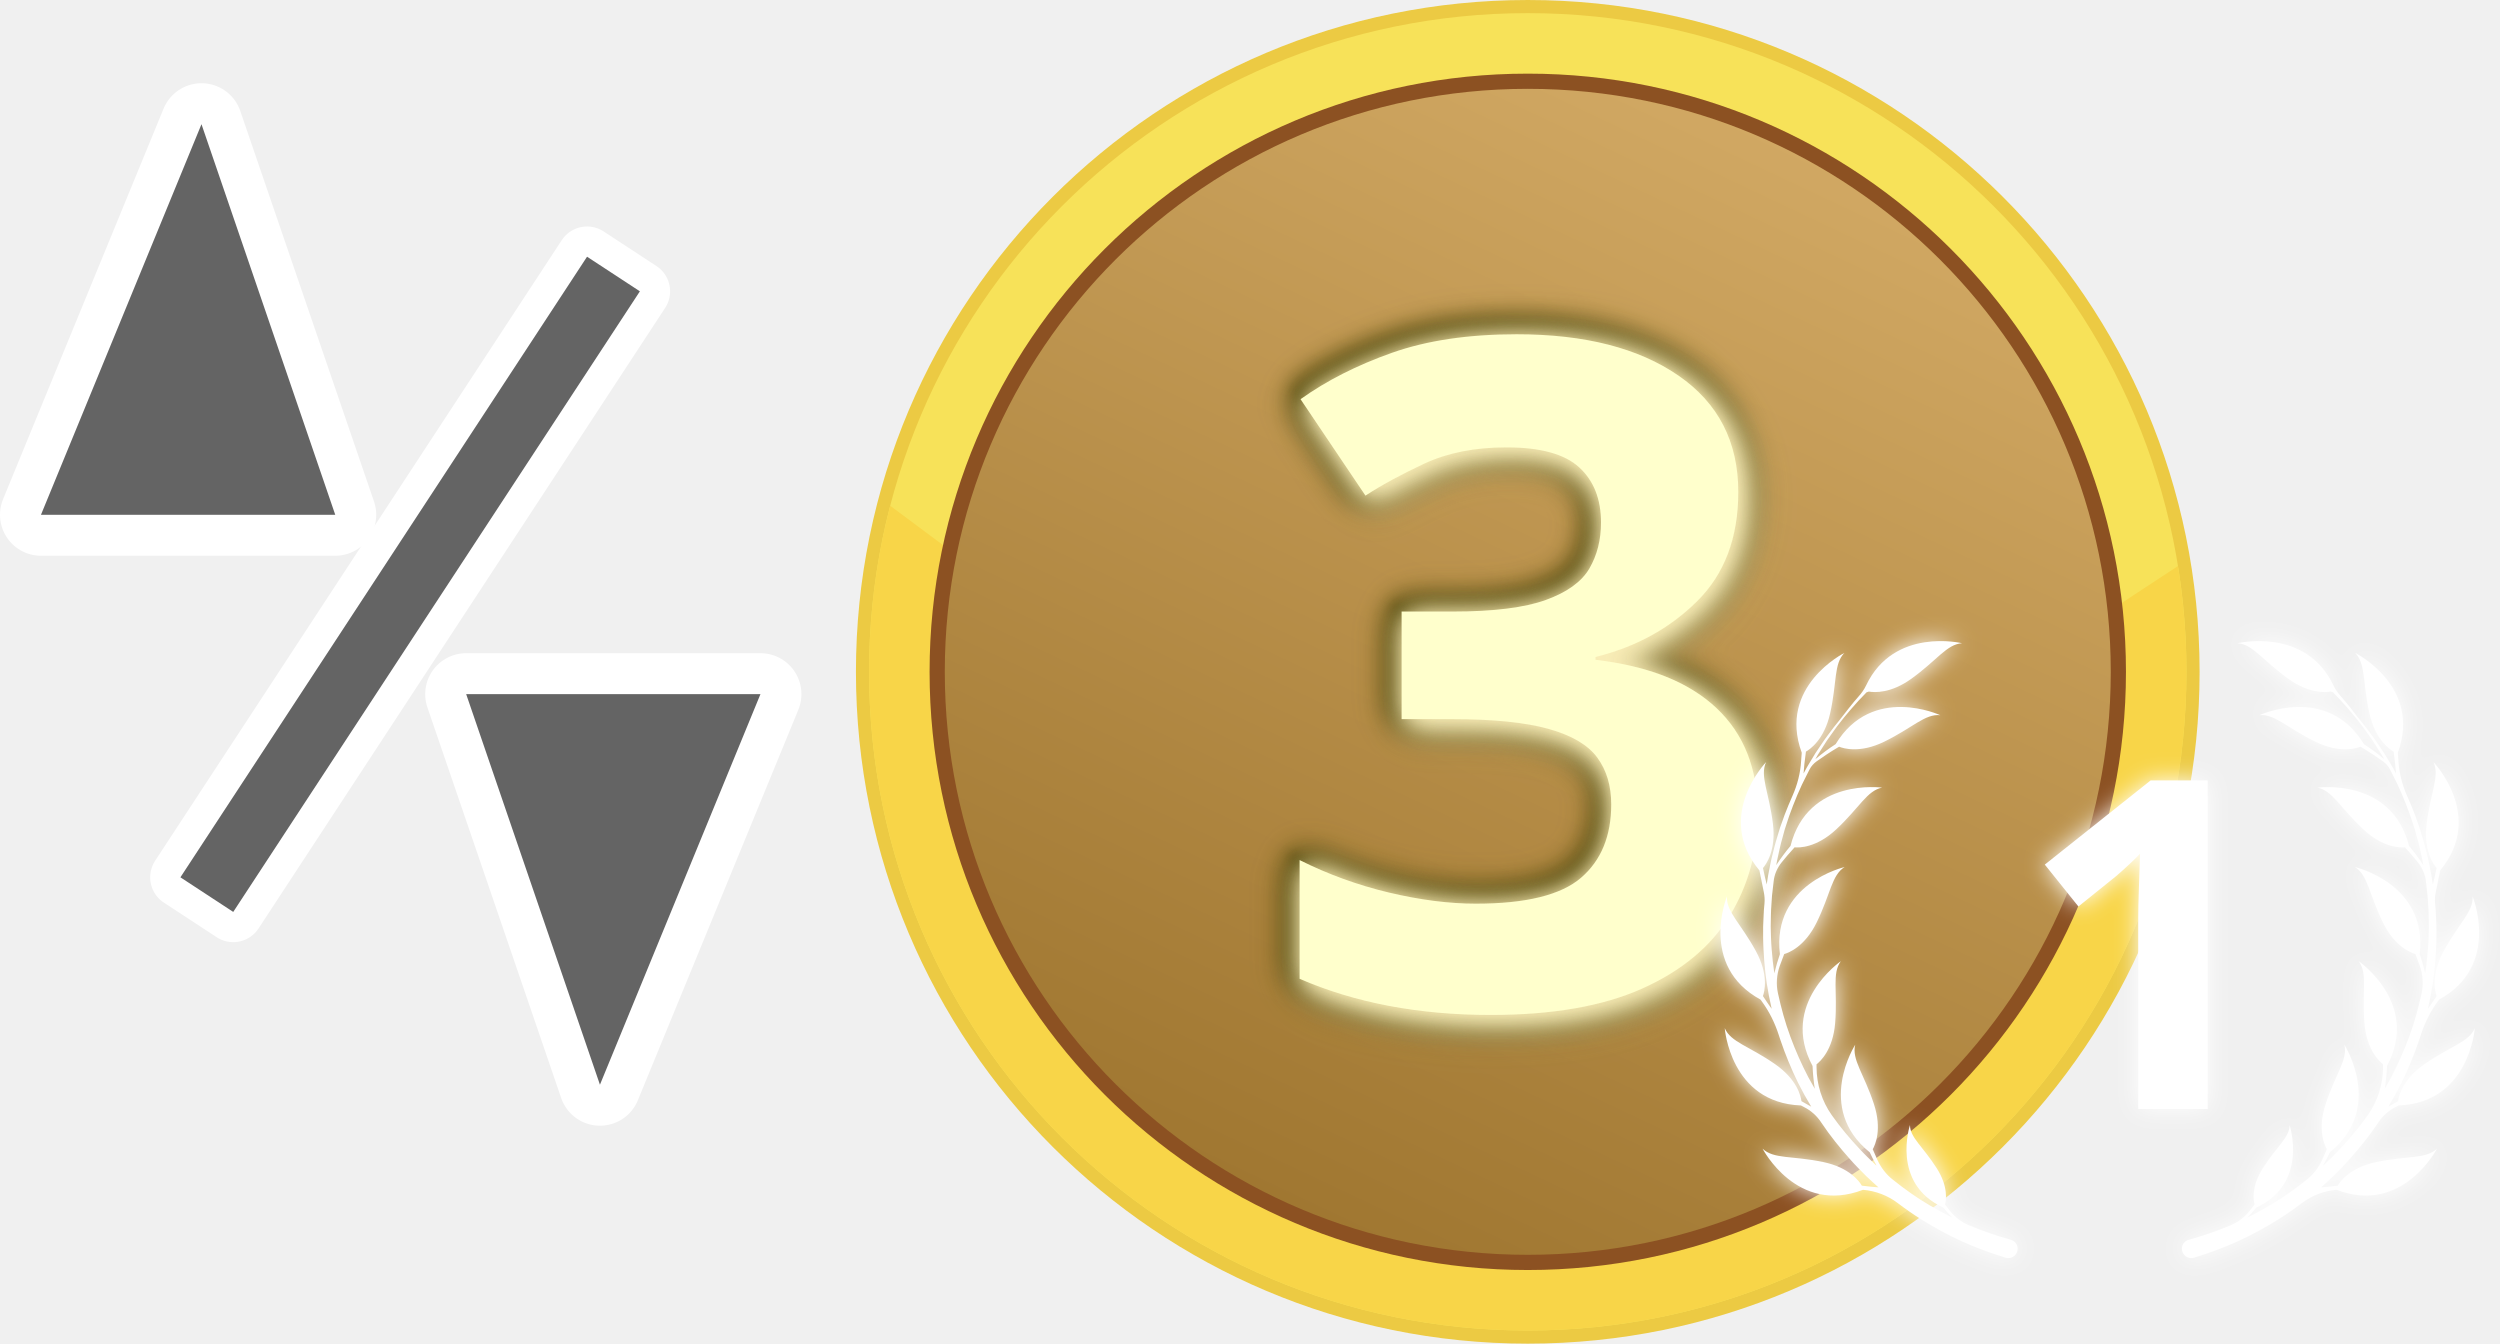
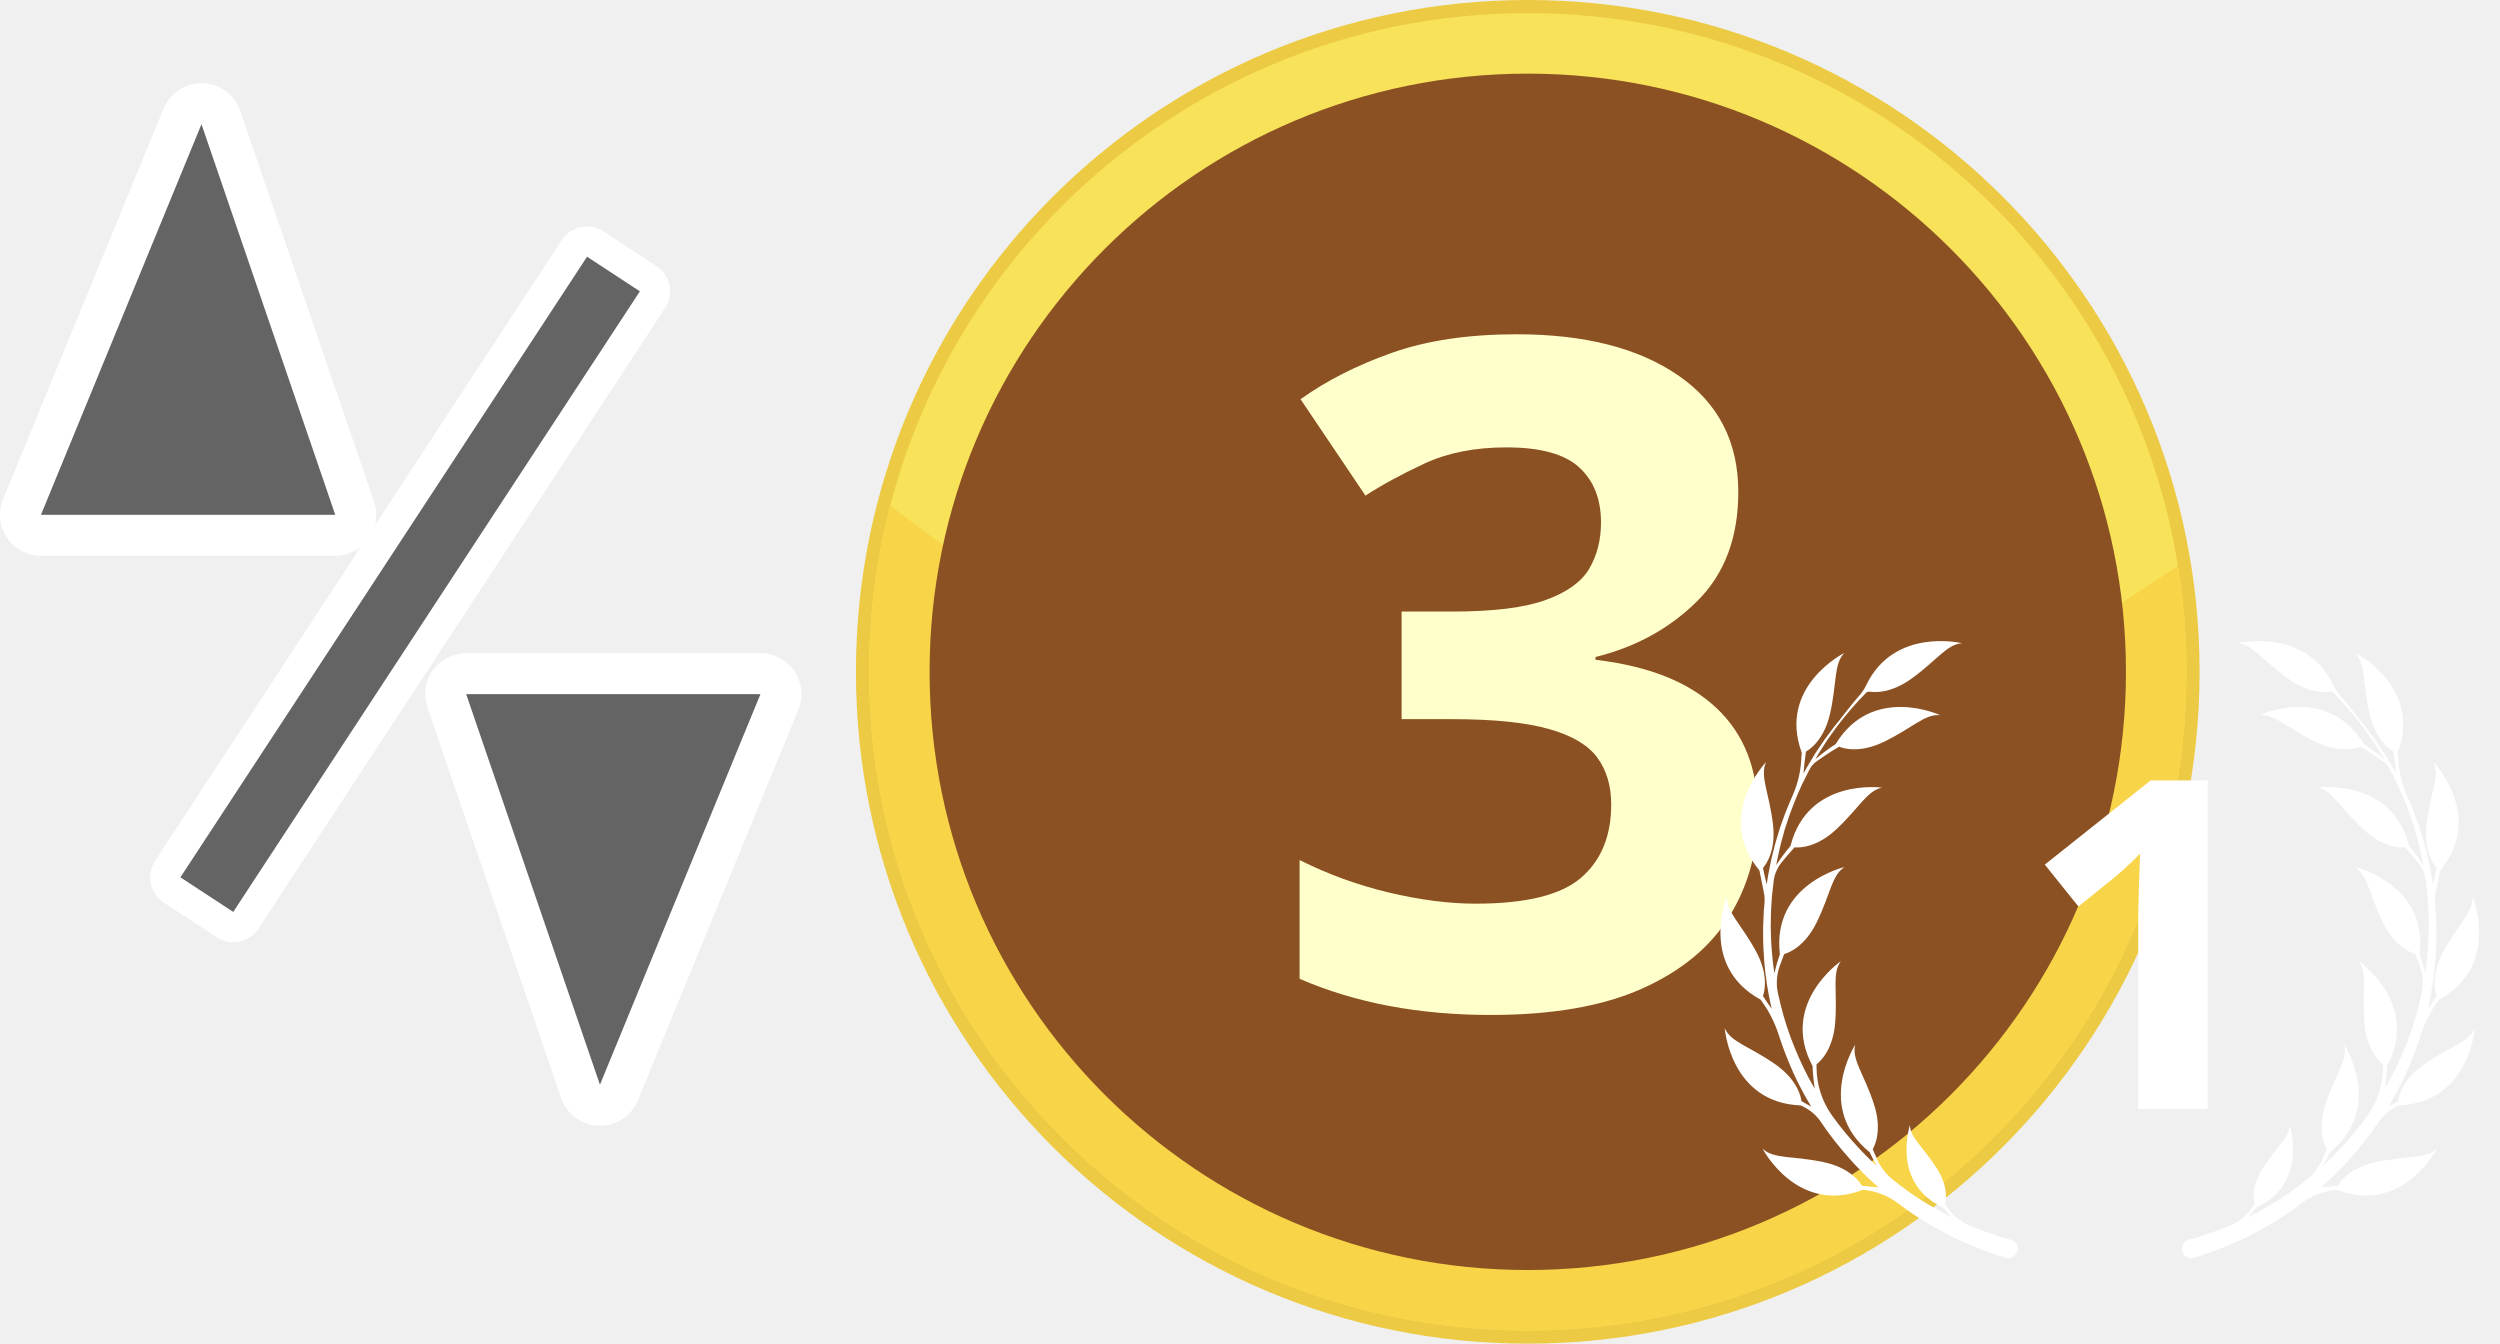
- <svg xmlns="http://www.w3.org/2000/svg" xmlns:xlink="http://www.w3.org/1999/xlink" width="204.553mm" height="109.939mm" viewBox="0 0 204.553 109.939" version="1.1" id="svg1">
-   <defs id="defs1">
-     <rect x="539.968" y="502.93" width="207.605" height="293.376" id="rect3" />
-     <rect x="174.466" y="734.902" width="463.943" height="104.29" id="rect2" />
-     <rect x="235.87" y="749.522" width="386.944" height="83.822" id="rect1" />
-     <linearGradient xlink:href="#linearGradient1" id="linearGradient2" x1="147.443" y1="491.292" x2="362.346" y2="36.929" gradientUnits="userSpaceOnUse" gradientTransform="matrix(0.09125905,0,0,0.09125905,91.74959,225.5805)" />
-     <linearGradient id="linearGradient1">
-       <stop style="stop-color:#9c732d;stop-opacity:1;" offset="0" id="stop1" />
-       <stop style="stop-color:#d3aa65;stop-opacity:1;" offset="1" id="stop2" />
-     </linearGradient>
-     <rect x="539.968" y="502.93" width="207.605" height="293.376" id="rect3-9" />
-     <filter style="color-interpolation-filters:sRGB" id="filter32" x="0" y="0" width="1" height="1">
-       <feComposite id="feComposite54" result="comp2" operator="over" in="fbSourceGraphic" in2="comp1" />
-     </filter>
-     <filter style="color-interpolation-filters:sRGB" id="filter70" x="-0.199" y="-0.141" width="1.397" height="1.283">
-       <feFlood result="flood" in="SourceGraphic" flood-opacity="1" flood-color="rgb(249,237,183)" id="feFlood69" />
-       <feGaussianBlur result="blur" in="SourceGraphic" stdDeviation="3" id="feGaussianBlur69" />
-       <feOffset result="offset" in="blur" dx="1" dy="1" id="feOffset69" />
-       <feComposite result="comp1" operator="in" in="flood" in2="offset" id="feComposite69" />
-       <feComposite result="fbSourceGraphic" operator="over" in="SourceGraphic" in2="comp1" id="feComposite70" />
-       <feColorMatrix result="fbSourceGraphicAlpha" in="fbSourceGraphic" values="0 0 0 -1 0 0 0 0 -1 0 0 0 0 -1 0 0 0 0 1 0" id="feColorMatrix70" />
-       <feFlood id="feFlood70" result="flood" in="fbSourceGraphic" flood-opacity="1" flood-color="rgb(249,237,183)" />
-       <feGaussianBlur id="feGaussianBlur70" result="blur" in="fbSourceGraphic" stdDeviation="3" />
-       <feOffset id="feOffset70" result="offset" in="blur" dx="1" dy="1" />
-       <feComposite id="feComposite71" result="comp1" operator="in" in="flood" in2="offset" />
-       <feComposite id="feComposite72" result="fbSourceGraphic" operator="over" in="fbSourceGraphic" in2="comp1" />
-       <feColorMatrix result="fbSourceGraphicAlpha" in="fbSourceGraphic" values="0 0 0 -1 0 0 0 0 -1 0 0 0 0 -1 0 0 0 0 1 0" id="feColorMatrix82" />
-       <feFlood id="feFlood82" result="flood" in="fbSourceGraphic" flood-opacity="1" flood-color="rgb(85,71,7)" />
-       <feGaussianBlur id="feGaussianBlur82" result="blur" in="fbSourceGraphic" stdDeviation="1" />
-       <feOffset id="feOffset82" result="offset" in="blur" dx="-1" dy="-1" />
-       <feComposite id="feComposite82" result="comp1" operator="in" in="flood" in2="offset" />
-       <feComposite id="feComposite83" result="fbSourceGraphic" operator="over" in="fbSourceGraphic" in2="comp1" />
-       <feColorMatrix result="fbSourceGraphicAlpha" in="fbSourceGraphic" values="0 0 0 -1 0 0 0 0 -1 0 0 0 0 -1 0 0 0 0 1 0" id="feColorMatrix83" />
-       <feFlood id="feFlood83" result="flood" in="fbSourceGraphic" flood-opacity="1" flood-color="rgb(85,71,7)" />
-       <feGaussianBlur id="feGaussianBlur83" result="blur" in="fbSourceGraphic" stdDeviation="1" />
-       <feOffset id="feOffset83" result="offset" in="blur" dx="-1" dy="-1" />
-       <feComposite id="feComposite84" result="comp1" operator="in" in="flood" in2="offset" />
-       <feComposite id="feComposite85" result="comp2" operator="over" in="fbSourceGraphic" in2="comp1" />
-     </filter>
-     <filter style="color-interpolation-filters:sRGB" id="filter88" x="-0.028" y="-0.034" width="1.055" height="1.068">
-       <feFlood result="flood" in="SourceGraphic" flood-opacity="1" flood-color="rgb(85,71,7)" id="feFlood87" />
-       <feGaussianBlur result="blur" in="SourceGraphic" stdDeviation="1" id="feGaussianBlur87" />
-       <feOffset result="offset" in="blur" dx="0" dy="0" id="feOffset87" />
-       <feComposite result="comp1" operator="in" in="offset" in2="flood" id="feComposite87" />
-       <feComposite result="comp2" operator="over" in="SourceGraphic" in2="comp1" id="feComposite88" />
-     </filter>
-     <filter style="color-interpolation-filters:sRGB" id="filter88-8" x="-0.036" y="-0.045" width="1.073" height="1.09">
-       <feFlood result="flood" in="SourceGraphic" flood-opacity="1" flood-color="rgb(85,71,7)" id="feFlood87-8" />
-       <feGaussianBlur result="blur" in="SourceGraphic" stdDeviation="1" id="feGaussianBlur87-1" />
-       <feOffset result="offset" in="blur" dx="0" dy="0" id="feOffset87-7" />
-       <feComposite result="comp1" operator="in" in="offset" in2="flood" id="feComposite87-2" />
-       <feComposite result="comp2" operator="over" in="SourceGraphic" in2="comp1" id="feComposite88-3" />
-     </filter>
-     <rect x="539.968" y="502.93" width="207.605" height="293.376" id="rect3-0" />
-     <rect x="539.968" y="502.93" width="207.605" height="293.376" id="rect3-9-4" />
-     <filter style="color-interpolation-filters:sRGB" id="filter70-8" x="-0.199" y="-0.141" width="1.397" height="1.283">
-       <feFlood result="flood" in="SourceGraphic" flood-opacity="1" flood-color="rgb(249,237,183)" id="feFlood69-0" />
-       <feGaussianBlur result="blur" in="SourceGraphic" stdDeviation="3" id="feGaussianBlur69-3" />
-       <feOffset result="offset" in="blur" dx="1" dy="1" id="feOffset69-9" />
-       <feComposite result="comp1" operator="in" in="flood" in2="offset" id="feComposite69-4" />
-       <feComposite result="fbSourceGraphic" operator="over" in="SourceGraphic" in2="comp1" id="feComposite70-5" />
-       <feColorMatrix result="fbSourceGraphicAlpha" in="fbSourceGraphic" values="0 0 0 -1 0 0 0 0 -1 0 0 0 0 -1 0 0 0 0 1 0" id="feColorMatrix70-1" />
-       <feFlood id="feFlood70-1" result="flood" in="fbSourceGraphic" flood-opacity="1" flood-color="rgb(249,237,183)" />
-       <feGaussianBlur id="feGaussianBlur70-0" result="blur" in="fbSourceGraphic" stdDeviation="3" />
-       <feOffset id="feOffset70-7" result="offset" in="blur" dx="1" dy="1" />
-       <feComposite id="feComposite71-0" result="comp1" operator="in" in="flood" in2="offset" />
-       <feComposite id="feComposite72-4" result="fbSourceGraphic" operator="over" in="fbSourceGraphic" in2="comp1" />
-       <feColorMatrix result="fbSourceGraphicAlpha" in="fbSourceGraphic" values="0 0 0 -1 0 0 0 0 -1 0 0 0 0 -1 0 0 0 0 1 0" id="feColorMatrix82-5" />
-       <feFlood id="feFlood82-1" result="flood" in="fbSourceGraphic" flood-opacity="1" flood-color="rgb(85,71,7)" />
-       <feGaussianBlur id="feGaussianBlur82-4" result="blur" in="fbSourceGraphic" stdDeviation="1" />
-       <feOffset id="feOffset82-2" result="offset" in="blur" dx="-1" dy="-1" />
-       <feComposite id="feComposite82-4" result="comp1" operator="in" in="flood" in2="offset" />
-       <feComposite id="feComposite83-0" result="fbSourceGraphic" operator="over" in="fbSourceGraphic" in2="comp1" />
-       <feColorMatrix result="fbSourceGraphicAlpha" in="fbSourceGraphic" values="0 0 0 -1 0 0 0 0 -1 0 0 0 0 -1 0 0 0 0 1 0" id="feColorMatrix83-6" />
-       <feFlood id="feFlood83-7" result="flood" in="fbSourceGraphic" flood-opacity="1" flood-color="rgb(85,71,7)" />
-       <feGaussianBlur id="feGaussianBlur83-1" result="blur" in="fbSourceGraphic" stdDeviation="1" />
-       <feOffset id="feOffset83-5" result="offset" in="blur" dx="-1" dy="-1" />
-       <feComposite id="feComposite84-9" result="comp1" operator="in" in="flood" in2="offset" />
-       <feComposite id="feComposite85-1" result="comp2" operator="over" in="fbSourceGraphic" in2="comp1" />
-     </filter>
-     <linearGradient xlink:href="#linearGradient1" id="linearGradient2-4" x1="147.443" y1="491.292" x2="362.346" y2="36.929" gradientUnits="userSpaceOnUse" gradientTransform="matrix(0.2147263,0,0,0.2147263,49.03546,139.9497)" />
-     <rect x="539.968" y="502.93" width="207.605" height="293.376" id="rect3-9-8" />
-     <filter style="color-interpolation-filters:sRGB" id="filter70-1" x="-0.199" y="-0.141" width="1.397" height="1.283">
-       <feFlood result="flood" in="SourceGraphic" flood-opacity="1" flood-color="rgb(249,237,183)" id="feFlood69-2" />
-       <feGaussianBlur result="blur" in="SourceGraphic" stdDeviation="3" id="feGaussianBlur69-9" />
-       <feOffset result="offset" in="blur" dx="1" dy="1" id="feOffset69-6" />
-       <feComposite result="comp1" operator="in" in="flood" in2="offset" id="feComposite69-5" />
-       <feComposite result="fbSourceGraphic" operator="over" in="SourceGraphic" in2="comp1" id="feComposite70-2" />
-       <feColorMatrix result="fbSourceGraphicAlpha" in="fbSourceGraphic" values="0 0 0 -1 0 0 0 0 -1 0 0 0 0 -1 0 0 0 0 1 0" id="feColorMatrix70-3" />
-       <feFlood id="feFlood70-9" result="flood" in="fbSourceGraphic" flood-opacity="1" flood-color="rgb(249,237,183)" />
-       <feGaussianBlur id="feGaussianBlur70-9" result="blur" in="fbSourceGraphic" stdDeviation="3" />
-       <feOffset id="feOffset70-4" result="offset" in="blur" dx="1" dy="1" />
-       <feComposite id="feComposite71-6" result="comp1" operator="in" in="flood" in2="offset" />
-       <feComposite id="feComposite72-7" result="fbSourceGraphic" operator="over" in="fbSourceGraphic" in2="comp1" />
-       <feColorMatrix result="fbSourceGraphicAlpha" in="fbSourceGraphic" values="0 0 0 -1 0 0 0 0 -1 0 0 0 0 -1 0 0 0 0 1 0" id="feColorMatrix82-2" />
-       <feFlood id="feFlood82-0" result="flood" in="fbSourceGraphic" flood-opacity="1" flood-color="rgb(85,71,7)" />
-       <feGaussianBlur id="feGaussianBlur82-6" result="blur" in="fbSourceGraphic" stdDeviation="1" />
-       <feOffset id="feOffset82-1" result="offset" in="blur" dx="-1" dy="-1" />
-       <feComposite id="feComposite82-5" result="comp1" operator="in" in="flood" in2="offset" />
-       <feComposite id="feComposite83-4" result="fbSourceGraphic" operator="over" in="fbSourceGraphic" in2="comp1" />
-       <feColorMatrix result="fbSourceGraphicAlpha" in="fbSourceGraphic" values="0 0 0 -1 0 0 0 0 -1 0 0 0 0 -1 0 0 0 0 1 0" id="feColorMatrix83-64" />
-       <feFlood id="feFlood83-75" result="flood" in="fbSourceGraphic" flood-opacity="1" flood-color="rgb(85,71,7)" />
-       <feGaussianBlur id="feGaussianBlur83-5" result="blur" in="fbSourceGraphic" stdDeviation="1" />
-       <feOffset id="feOffset83-6" result="offset" in="blur" dx="-1" dy="-1" />
-       <feComposite id="feComposite84-4" result="comp1" operator="in" in="flood" in2="offset" />
-       <feComposite id="feComposite85-11" result="comp2" operator="over" in="fbSourceGraphic" in2="comp1" />
-     </filter>
-   </defs>
+ <svg xmlns="http://www.w3.org/2000/svg" width="204.553mm" height="109.939mm" viewBox="0 0 204.553 109.939" version="1.1" id="svg1">
  <g id="layer1" transform="translate(-4.829453,-153.0826)">
    <path fill="#ecca43" fill-rule="nonzero" d="m 104.005,139.95 c 15.178,0 28.921,6.154 38.869,16.101 9.947,9.947 16.101,23.691 16.101,38.869 0,15.178 -6.154,28.921 -16.101,38.869 -9.947,9.947 -23.691,16.1 -38.869,16.1 -15.178,0 -28.921,-6.154 -38.869,-16.1 -9.947,-9.947 -16.101,-23.691 -16.101,-38.869 0,-15.178 6.154,-28.921 16.101,-38.869 9.947,-9.947 23.69,-16.101 38.869,-16.101 z" id="path1-7" style="stroke-width:0.215" transform="translate(25.82791,13.13284)" />
    <ellipse fill="#f7e259" cx="104.005" cy="194.919" rx="53.895" ry="53.894" id="ellipse1" style="stroke-width:0.215" transform="translate(25.82791,13.13284)" />
    <path fill="#f8d548" d="m 157.204,186.264 a 54.259,54.259 0 0 1 0.695,8.655 c 0,29.764 -24.129,53.894 -53.894,53.894 -29.765,0 -53.895,-24.13 -53.895,-53.894 0,-4.693 0.601,-9.245 1.729,-13.586 l 52.916,39.397 z" id="path2" style="stroke-width:0.215" transform="translate(25.82791,13.13284)" />
    <path fill="#d7925b" fill-rule="nonzero" d="m 104.005,145.975 c 13.514,0 25.751,5.479 34.609,14.336 8.857,8.857 14.336,21.094 14.336,34.608 0,13.515 -5.479,25.752 -14.336,34.609 -8.858,8.857 -21.095,14.336 -34.609,14.336 -13.514,0 -25.751,-5.479 -34.608,-14.336 -8.857,-8.857 -14.336,-21.095 -14.336,-34.609 0,-13.514 5.479,-25.751 14.336,-34.608 8.857,-8.857 21.094,-14.336 34.608,-14.336 z" id="path3" style="fill:#8c5122;fill-opacity:1;stroke-width:0.248" transform="translate(25.82791,13.13284)" />
    <circle fill="#eda140" cx="104.006" cy="194.919" r="47.701" id="circle3" style="fill:url(#linearGradient2-4);fill-opacity:1;stroke-width:0.248" transform="translate(25.82791,13.13284)" />
    <text xml:space="preserve" transform="matrix(0.3793972,0,0,0.3793972,-114.6006,-19.86601)" id="text3-5" style="font-style:normal;font-variant:normal;font-weight:bold;font-stretch:normal;font-size:200px;font-family:Cinzel;-inkscape-font-specification:'Cinzel, Bold';font-variant-ligatures:normal;font-variant-caps:normal;font-variant-numeric:normal;font-variant-east-asian:normal;text-align:center;white-space:pre;shape-inside:url(#rect3-9-8);display:inline;fill:#ffffcc;fill-opacity:1;stroke:none;stroke-width:3.78;stroke-linejoin:round;stroke-dasharray:none;stroke-opacity:1;filter:url(#filter70-1)">
      <tspan x="587.47" y="672.737" id="tspan2">3</tspan>
    </text>
    <text xml:space="preserve" transform="scale(0.2645833)" id="text1" style="white-space:pre;shape-inside:url(#rect1);display:inline;fill:#028000;fill-opacity:1;stroke:none;stroke-width:30;stroke-linejoin:round" />
    <g id="g4" style="filter:url(#filter88-8)" transform="matrix(0.9423551,0,0,0.9423551,12.1225,75.83749)">
      <g id="g2" transform="matrix(0.09950127,0,0,0.09950127,-46.66459,115.6002)">
        <g id="group-R5">
          <path id="path7" d="m 18800.8,15570 c -145,-101.1 -168.4,-211.2 -172.1,-241.7 -23,-13.6 -44.4,-25.6 -64,-36.2 30.7,51.2 59.8,103.3 86.5,156.5 44.4,90.8 82.9,184.2 115.2,279.7 3.6,10.5 7.1,21 10.5,31.5 25.1,78.6 61.5,153.2 110.1,219.8 3.3,4.4 6.5,8.9 9.6,13.3 l -0.1,-0.1 c 406.1,222.3 219.8,675.5 219.8,675.5 6.1,-100.1 -90.5,-176.4 -189.8,-358.9 -84.4,-155.3 -56.1,-264.2 -45.8,-293.2 -20.8,-32 -40.2,-60.1 -57,-83.4 6.7,29.2 12.8,58.5 18.5,87.8 19.3,98.8 30,199.1 34.9,299.4 l 1.6,37.7 c 0.7,12.5 1.1,25 0.9,37.6 l -0.1,75.3 c -0.6,25.1 -2.2,50.1 -3.2,75.2 -0.7,12.5 -0.9,25.1 -2,37.6 l -3.5,37.4 v 0 c -2.2,24.8 -0.9,49.9 4.1,74.3 l 29,143.2 v -0.1 c 296,355.9 -43.7,709 -43.7,709 42.4,-90.8 -19.3,-197.3 -44.7,-403.5 -21.5,-175.5 44.8,-266.3 65.1,-289.5 -8.4,-41.6 -17,-77.9 -24.7,-107.5 l -3.3,23.3 c -2.9,24.9 -8.7,49.3 -13.2,74 l -7.1,36.8 c -2.3,12.3 -4.7,24.6 -7.9,36.7 -12.1,48.6 -23.1,97.4 -38.6,145.1 l -10.9,35.9 -5.4,17.9 -6.3,17.7 -25.2,70.6 c -16,41 -32.7,81.8 -50.6,122 -32,72.2 -52,149.4 -56.4,228.2 -1.1,18.3 -2.5,36.3 -4.3,53.9 l 0.1,-0.1 c 159.3,434.6 -279.3,653.2 -279.3,653.2 70.5,-71.3 48.1,-192.4 93.4,-395.1 38.7,-172.5 131.7,-235.8 158.5,-250.9 8.5,-59 13.1,-108.4 15.5,-143 -0.7,1.2 -1.3,2.5 -2,3.7 l -17.7,33 c -5.9,10.9 -12.8,21.4 -19.1,32.1 l -38.7,64 -41.7,62 c -7.1,10.3 -13.8,20.8 -21.1,30.9 l -22.3,29.9 c -23,32 -47.3,62.9 -72.5,93.2 l 0.1,-0.1 c -35.1,44.5 -83.1,108.6 -124.8,155 -19.6,21.7 -36.8,45.6 -49.3,72.1 -182.5,384.6 -628.1,276.5 -628.1,276.5 100.1,-6.4 163.8,-111.8 332.5,-232.9 133.4,-95.8 239.1,-90.1 277.6,-83.5 4.6,-1.5 10.2,-3.3 14.9,-4.8 l 51,-53.4 c 66.6,-73.3 130.4,-149.2 186.2,-231 l 21.4,-30.2 c 6.9,-10.3 13.4,-20.8 20.1,-31.2 l 39.7,-62.6 16.8,-29.4 c -44.3,37.6 -88.9,70.4 -133.1,98.8 l 0.2,-0.1 c -240.3,395.7 -684.7,189.3 -684.7,189.3 99.7,10.6 180.3,-82.5 367,-173.5 159,-77.4 266.5,-44.2 295,-32.6 63.6,-37.3 116.5,-73.8 147.1,-95.8 19.3,-13.9 35.6,-31.8 46.4,-53 0,-0.1 0.1,-0.2 0.1,-0.3 l 16.7,-33.1 c 46.1,-87.3 83.2,-179 116.6,-271.7 l 23.1,-70.1 5.8,-17.6 4.8,-17.8 9.8,-35.6 c 14.1,-47.2 23.7,-95.6 34.3,-143.6 2.9,-11.9 4.9,-24.1 6.9,-36.2 l 0.1,-0.7 c -30,46.1 -61.5,88.2 -93.7,126.3 l 0.1,-0.1 c -114,448.7 -599.4,381.3 -599.4,381.3 98.5,-19 148.4,-131.6 300.3,-273.2 129.3,-120.6 241.8,-120.3 272.5,-117.5 34.8,-37.9 63.3,-71.8 84.4,-98 29.2,-36.4 48.5,-80.2 52.8,-126.6 0,-0.3 0,-0.5 0,-0.8 l 8.4,-73.2 2.1,-18.3 1.2,-18.4 2.4,-36.8 2.4,-36.7 c 0.9,-12.3 0.7,-24.5 1.1,-36.8 0.4,-24.6 1.3,-49.1 1.2,-73.6 l -1.8,-73.6 c -0.1,-12.2 -0.8,-24.5 -1.7,-36.7 l -2.6,-36.7 c -4,-52.9 -9.6,-105.8 -17.3,-158.3 -10.5,44.1 -22.7,86.1 -36.5,125.6 l 0.1,-0.1 c 53.6,459.8 -423.8,570.1 -423.8,570.1 85.2,-52.9 91.6,-175.9 182.9,-362.4 77.8,-158.8 183,-198.7 212.6,-207.1 11.4,-28.6 21.2,-55 29.4,-78.4 20.2,-57.5 24.5,-119.6 11.4,-179 -0.1,-0.3 -0.2,-0.7 -0.3,-0.9 -20.9,-95.6 -46.7,-190.1 -80.7,-281.7 -33.8,-91.7 -73.2,-181.1 -118.3,-267.6 -13.4,-25 -27.4,-49.7 -41.8,-74.3 8.3,51.9 13,101.8 14.8,149.7 v -0.2 c 218.4,408.2 -185.4,685.8 -185.4,685.8 59.9,-80.5 20.8,-197.2 37.4,-404.3 14.2,-176.2 97.5,-251.9 122,-270.5 0,-6.8 0,-13.4 -0.1,-19.9 -0.6,-112.1 -34.9,-221.8 -99.9,-313.1 -0.3,-0.5 -0.6,-0.9 -0.9,-1.4 -56.2,-79.6 -119.3,-153.9 -185.8,-224.7 -17,-17.3 -33,-35.6 -50.8,-52.1 l -52.6,-50.5 c -0.8,0.7 -0.6,0.5 -1.4,1.2 16,28.4 30.4,56.7 43.4,84.5 v -0.1 c 359.5,291.6 94.9,704 94.9,704 23.9,-97.4 -57.4,-189.8 -122.2,-387.2 -55.2,-167.9 -7.8,-269.9 7.5,-296.6 -10.6,-25.4 -20.8,-48.7 -30.4,-69.4 -23.3,-50.8 -57.6,-96 -101.7,-130.4 -0.2,-0.2 -0.5,-0.4 -0.7,-0.5 -75.8,-60.5 -154.8,-117 -238.3,-166 -48.6,-28.7 -98.2,-55.6 -148.7,-80.7 21.1,21.6 40.6,43.5 58.5,65.3 l -0.1,-0.1 c 344.4,158.9 217.6,539.8 217.6,539.8 -0.6,-82.1 -83.8,-139.1 -175.2,-282.7 -77.8,-122.1 -60.8,-212.7 -54,-237 -11.2,-14.9 -21.9,-28.7 -31.9,-41.2 -32.9,-41.2 -75.3,-74.1 -123.8,-94.6 -0.3,-0.1 -0.5,-0.3 -0.7,-0.3 -89.2,-37.4 -180.6,-68.9 -273.5,-94.7 l -1.1,-0.3 h -0.2 c -25.2,-7.2 -43.8,-29.6 -44.4,-55.8 -1,-44.8 40.4,-73.3 79.1,-61.5 97.6,29.8 193.3,65.6 286.2,107.3 92.8,42.2 182.2,91.4 268.3,145.4 51.9,32.4 102.1,67.5 150.7,104.5 66,50.3 145.3,80.2 228.1,87.3 h -0.2 c 432.2,-165.9 657.4,269.3 657.4,269.3 -72.4,-69.4 -193.1,-45.1 -396.5,-87.5 -173,-36 -237.8,-128 -253.2,-154.6 -41.6,-5.4 -78.4,-8.8 -108.7,-11.1 27.5,24.2 54.1,49.4 80.9,74.3 l 53.5,54.1 c 18.1,17.7 34.4,37.2 51.6,55.7 67.4,75.6 131.1,154.7 187.3,238.8 1.1,1.7 2.3,3.4 3.4,5.1 27.6,41.2 65.3,74.5 109.5,97 7.2,3.6 14.3,7.4 21.4,11.1 l -0.1,-0.1 c 462.6,17.3 498.5,506 498.5,506 -39.2,-92.2 -159.8,-117.3 -330.1,-236.2" style="fill:#ffffff;fill-opacity:1;fill-rule:nonzero;stroke:none" transform="matrix(0.1333333,0,0,-0.1333333,0,2666.667)" />
          <path id="path8" d="m 14551.8,15570 c 145,-101.1 168.4,-211.2 172.1,-241.7 23,-13.6 44.4,-25.6 64,-36.2 -30.7,51.2 -59.7,103.3 -86.5,156.5 -44.4,90.8 -82.8,184.2 -115.2,279.7 -3.6,10.5 -7.1,21 -10.4,31.5 -25.2,78.6 -61.6,153.2 -110.2,219.8 -3.2,4.4 -6.4,8.9 -9.6,13.3 l 0.1,-0.1 c -406.1,222.3 -219.7,675.5 -219.7,675.5 -6.2,-100.1 90.4,-176.4 189.7,-358.9 84.4,-155.3 56.1,-264.2 45.8,-293.2 20.8,-32 40.2,-60.1 57,-83.4 -6.6,29.2 -12.8,58.5 -18.5,87.8 -19.3,98.8 -30,199.1 -34.9,299.4 l -1.6,37.7 c -0.7,12.5 -1.1,25 -0.9,37.6 l 0.1,75.3 c 0.6,25.1 2.2,50.1 3.2,75.2 0.7,12.5 0.9,25.1 2,37.6 l 3.5,37.4 v 0 c 2.3,24.8 0.9,49.9 -4.1,74.3 l -29,143.2 v -0.1 c -296,355.9 43.7,709 43.7,709 -42.4,-90.8 19.4,-197.3 44.7,-403.5 21.5,-175.5 -44.8,-266.3 -65.1,-289.5 8.4,-41.6 17.1,-77.9 24.7,-107.5 l 3.3,23.3 c 2.9,24.9 8.7,49.3 13.2,74 l 7.1,36.8 c 2.3,12.3 4.7,24.6 7.9,36.7 12.1,48.6 23.2,97.4 38.7,145.1 l 10.8,35.9 5.4,17.9 6.3,17.7 25.3,70.6 c 15.9,41 32.6,81.8 50.5,122 32.1,72.2 52,149.4 56.5,228.2 1,18.3 2.4,36.3 4.2,53.9 l -0.1,-0.1 c -159.3,434.6 279.3,653.2 279.3,653.2 -70.5,-71.3 -48.1,-192.4 -93.4,-395.1 -38.7,-172.5 -131.6,-235.8 -158.5,-250.9 -8.5,-59 -13.1,-108.4 -15.5,-143 0.7,1.2 1.3,2.5 2,3.7 l 17.8,33 c 5.8,10.9 12.7,21.4 19,32.1 l 38.7,64 41.8,62 c 7,10.3 13.8,20.8 21,30.9 l 22.3,29.9 c 23.1,32 47.3,62.9 72.5,93.2 l -0.1,-0.1 c 35.1,44.5 83.1,108.6 124.8,155 19.6,21.7 36.8,45.6 49.3,72.1 182.5,384.6 628.1,276.5 628.1,276.5 -100,-6.4 -163.8,-111.8 -332.5,-232.9 -133.4,-95.8 -239.1,-90.1 -277.6,-83.5 -4.6,-1.5 -10.2,-3.3 -14.8,-4.8 l -51.1,-53.4 c -66.5,-73.3 -130.4,-149.2 -186.1,-231 l -21.5,-30.2 c -6.9,-10.3 -13.4,-20.8 -20.1,-31.2 l -39.7,-62.6 -16.8,-29.4 c 44.3,37.6 88.9,70.4 133.1,98.8 l -0.2,-0.1 c 240.3,395.7 684.8,189.3 684.8,189.3 -99.8,10.6 -180.4,-82.5 -367.1,-173.5 -158.9,-77.4 -266.4,-44.2 -295,-32.6 -63.6,-37.3 -116.5,-73.8 -147.1,-95.8 -19.3,-13.9 -35.6,-31.8 -46.3,-53 -0.1,-0.1 -0.2,-0.2 -0.2,-0.3 l -16.7,-33.1 c -46.1,-87.3 -83.2,-179 -116.6,-271.7 l -23.1,-70.1 -5.8,-17.6 -4.8,-17.8 -9.8,-35.6 c -14,-47.2 -23.6,-95.6 -34.3,-143.6 -2.9,-11.9 -4.9,-24.1 -6.9,-36.2 l -0.1,-0.7 c 30,46.1 61.5,88.2 93.7,126.3 l -0.1,-0.1 c 114,448.7 599.4,381.3 599.4,381.3 -98.5,-19 -148.3,-131.6 -300.3,-273.2 -129.3,-120.6 -241.8,-120.3 -272.5,-117.5 -34.8,-37.9 -63.3,-71.8 -84.4,-98 -29.2,-36.4 -48.5,-80.2 -52.7,-126.6 -0.1,-0.3 -0.1,-0.5 -0.1,-0.8 l -8.4,-73.2 -2.1,-18.3 -1.2,-18.4 -2.4,-36.8 -2.4,-36.7 c -0.8,-12.3 -0.7,-24.5 -1.1,-36.8 -0.3,-24.6 -1.3,-49.1 -1.2,-73.6 l 1.8,-73.6 c 0.1,-12.2 0.8,-24.5 1.8,-36.7 l 2.5,-36.7 c 4,-52.9 9.6,-105.8 17.3,-158.3 10.5,44.1 22.7,86.1 36.5,125.6 l -0.1,-0.1 c -53.6,459.8 423.8,570.1 423.8,570.1 -85.2,-52.9 -91.5,-175.9 -182.9,-362.4 -77.8,-158.8 -183,-198.7 -212.6,-207.1 -11.4,-28.6 -21.2,-55 -29.4,-78.4 -20.2,-57.5 -24.5,-119.6 -11.3,-179 0,-0.3 0.1,-0.7 0.2,-0.9 21,-95.6 46.7,-190.1 80.7,-281.7 33.8,-91.7 73.3,-181.1 118.3,-267.6 13.5,-25 27.5,-49.7 41.8,-74.3 -8.3,51.9 -12.9,101.8 -14.8,149.7 v -0.2 c -218.4,408.2 185.4,685.8 185.4,685.8 -59.9,-80.5 -20.7,-197.2 -37.4,-404.3 -14.2,-176.2 -97.4,-251.9 -121.9,-270.5 -0.1,-6.8 -0.1,-13.4 0,-19.9 0.7,-112.1 35,-221.8 99.9,-313.1 0.3,-0.5 0.6,-0.9 1,-1.4 56.1,-79.6 119.2,-153.9 185.7,-224.7 17,-17.3 33,-35.6 50.9,-52.1 l 52.5,-50.5 c 0.8,0.7 0.6,0.5 1.4,1.2 -16,28.4 -30.4,56.7 -43.4,84.5 v -0.1 c -359.5,291.6 -94.8,704 -94.8,704 -24,-97.4 57.3,-189.8 122.1,-387.2 55.3,-167.9 7.9,-269.9 -7.5,-296.6 10.6,-25.4 20.9,-48.7 30.4,-69.4 23.3,-50.8 57.6,-96 101.7,-130.4 0.3,-0.2 0.5,-0.4 0.7,-0.5 75.8,-60.5 154.8,-117 238.4,-166 48.5,-28.7 98.1,-55.6 148.6,-80.7 -21,21.6 -40.6,43.5 -58.5,65.3 l 0.1,-0.1 c -344.4,158.9 -217.6,539.8 -217.6,539.8 0.6,-82.1 83.9,-139.1 175.2,-282.7 77.8,-122.1 60.8,-212.7 54,-237 11.2,-14.9 21.9,-28.7 31.9,-41.2 32.9,-41.2 75.3,-74.1 123.8,-94.6 0.3,-0.1 0.5,-0.3 0.8,-0.3 89.1,-37.4 180.5,-68.9 273.4,-94.7 l 1.1,-0.3 h 0.2 c 25.2,-7.2 43.8,-29.6 44.4,-55.8 1,-44.8 -40.4,-73.3 -79.1,-61.5 -97.6,29.8 -193.3,65.6 -286.2,107.3 -92.8,42.2 -182.2,91.4 -268.3,145.4 -51.9,32.4 -102.1,67.5 -150.7,104.5 -66,50.3 -145.3,80.2 -228.1,87.3 h 0.2 c -432.2,-165.9 -657.4,269.3 -657.4,269.3 72.4,-69.4 193.1,-45.1 396.5,-87.5 173.1,-36 237.8,-128 253.3,-154.6 41.6,-5.4 78.4,-8.8 108.6,-11.1 -27.4,24.2 -54.1,49.4 -80.9,74.3 l -53.4,54.1 c -18.2,17.7 -34.4,37.2 -51.7,55.7 -67.4,75.6 -131.1,154.7 -187.3,238.8 -1.1,1.7 -2.3,3.4 -3.4,5.1 -27.6,41.2 -65.3,74.5 -109.5,97 -7.2,3.6 -14.3,7.4 -21.4,11.1 l 0.1,-0.1 c -462.5,17.3 -498.5,506 -498.5,506 39.2,-92.2 159.8,-117.3 330.1,-236.2" style="fill:#ffffff;fill-opacity:1;fill-rule:nonzero;stroke:none" transform="matrix(0.1333333,0,0,-0.1333333,0,2666.667)" />
        </g>
      </g>
      <text xml:space="preserve" transform="matrix(0.199777,0,0,0.199777,46.66684,43.86048)" id="text3" style="font-style:normal;font-variant:normal;font-weight:bold;font-stretch:normal;font-size:200px;font-family:Cinzel;-inkscape-font-specification:'Cinzel, Bold';font-variant-ligatures:normal;font-variant-caps:normal;font-variant-numeric:normal;font-variant-east-asian:normal;text-align:center;white-space:pre;shape-inside:url(#rect3-0);display:inline;fill:#ffffff;fill-opacity:1;stroke:none;stroke-width:3.78;stroke-linejoin:round;stroke-dasharray:none;stroke-opacity:1">
        <tspan x="604.57" y="672.737" id="tspan5">1</tspan>
      </text>
      <text xml:space="preserve" style="font-weight:bold;font-size:18.718px;font-family:Cinzel;-inkscape-font-specification:'Cinzel, Bold';text-align:center;text-anchor:middle;fill:#906f2c;fill-opacity:1;stroke:#ffffff;stroke-width:7.116;stroke-linecap:round;stroke-linejoin:round;stroke-dasharray:none;stroke-opacity:1;paint-order:stroke fill markers" x="-36.738" y="217.478" id="text4">
        <tspan id="tspan4" style="stroke-width:7.116" x="-36.738" y="217.478" />
      </text>
    </g>
    <path style="fill:#646464;fill-opacity:1;stroke:#ffffff;stroke-width:6.706;stroke-linecap:round;stroke-linejoin:round;stroke-dasharray:none;stroke-opacity:1;paint-order:stroke fill markers" d="M 21.315,163.245 8.182,195.202 H 32.259 Z" id="path4" />
    <path style="fill:#646464;fill-opacity:1;stroke:#ffffff;stroke-width:6.706;stroke-linecap:round;stroke-linejoin:round;stroke-dasharray:none;stroke-opacity:1;paint-order:stroke fill markers" d="M 53.917,241.836 67.05,209.88 H 42.973 Z" id="path4-8" />
    <rect style="fill:#646464;fill-opacity:1;stroke:#ffffff;stroke-width:4.947;stroke-linecap:round;stroke-linejoin:round;stroke-dasharray:none;stroke-opacity:1;paint-order:stroke fill markers" id="rect4" width="60.708" height="5.167" x="-177.349" y="139.627" transform="rotate(-56.76583)" />
  </g>
</svg>
